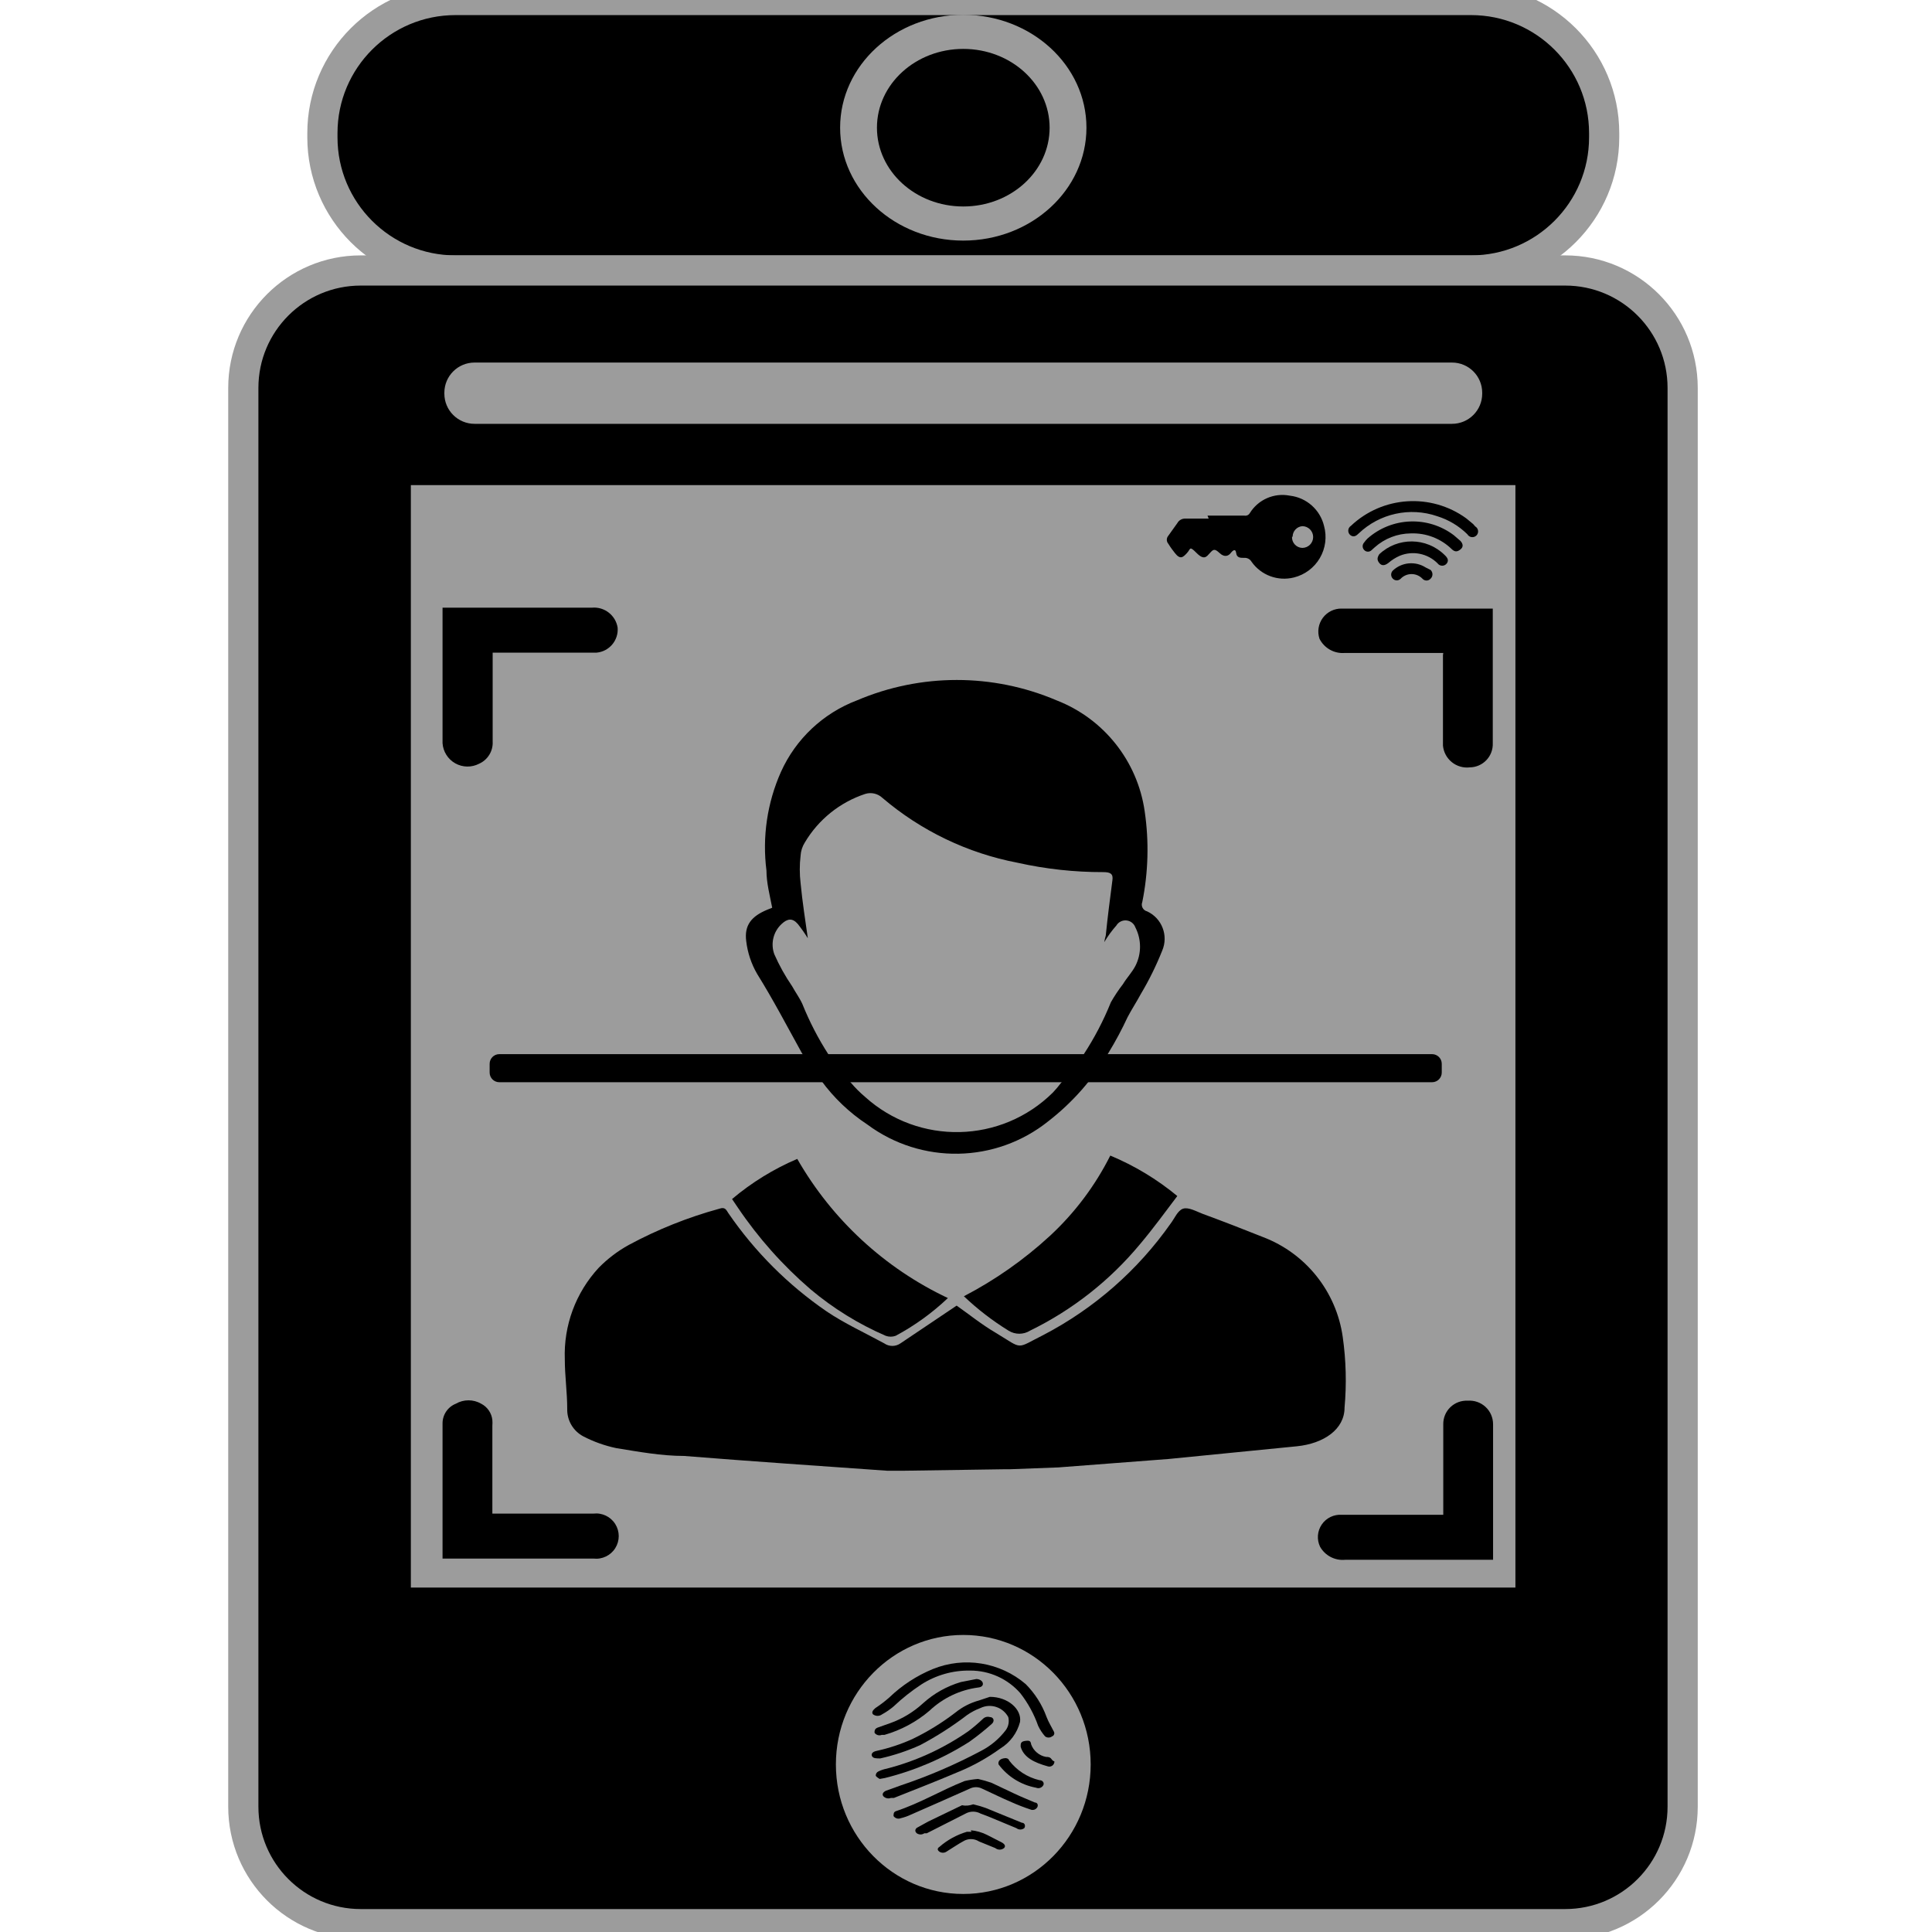
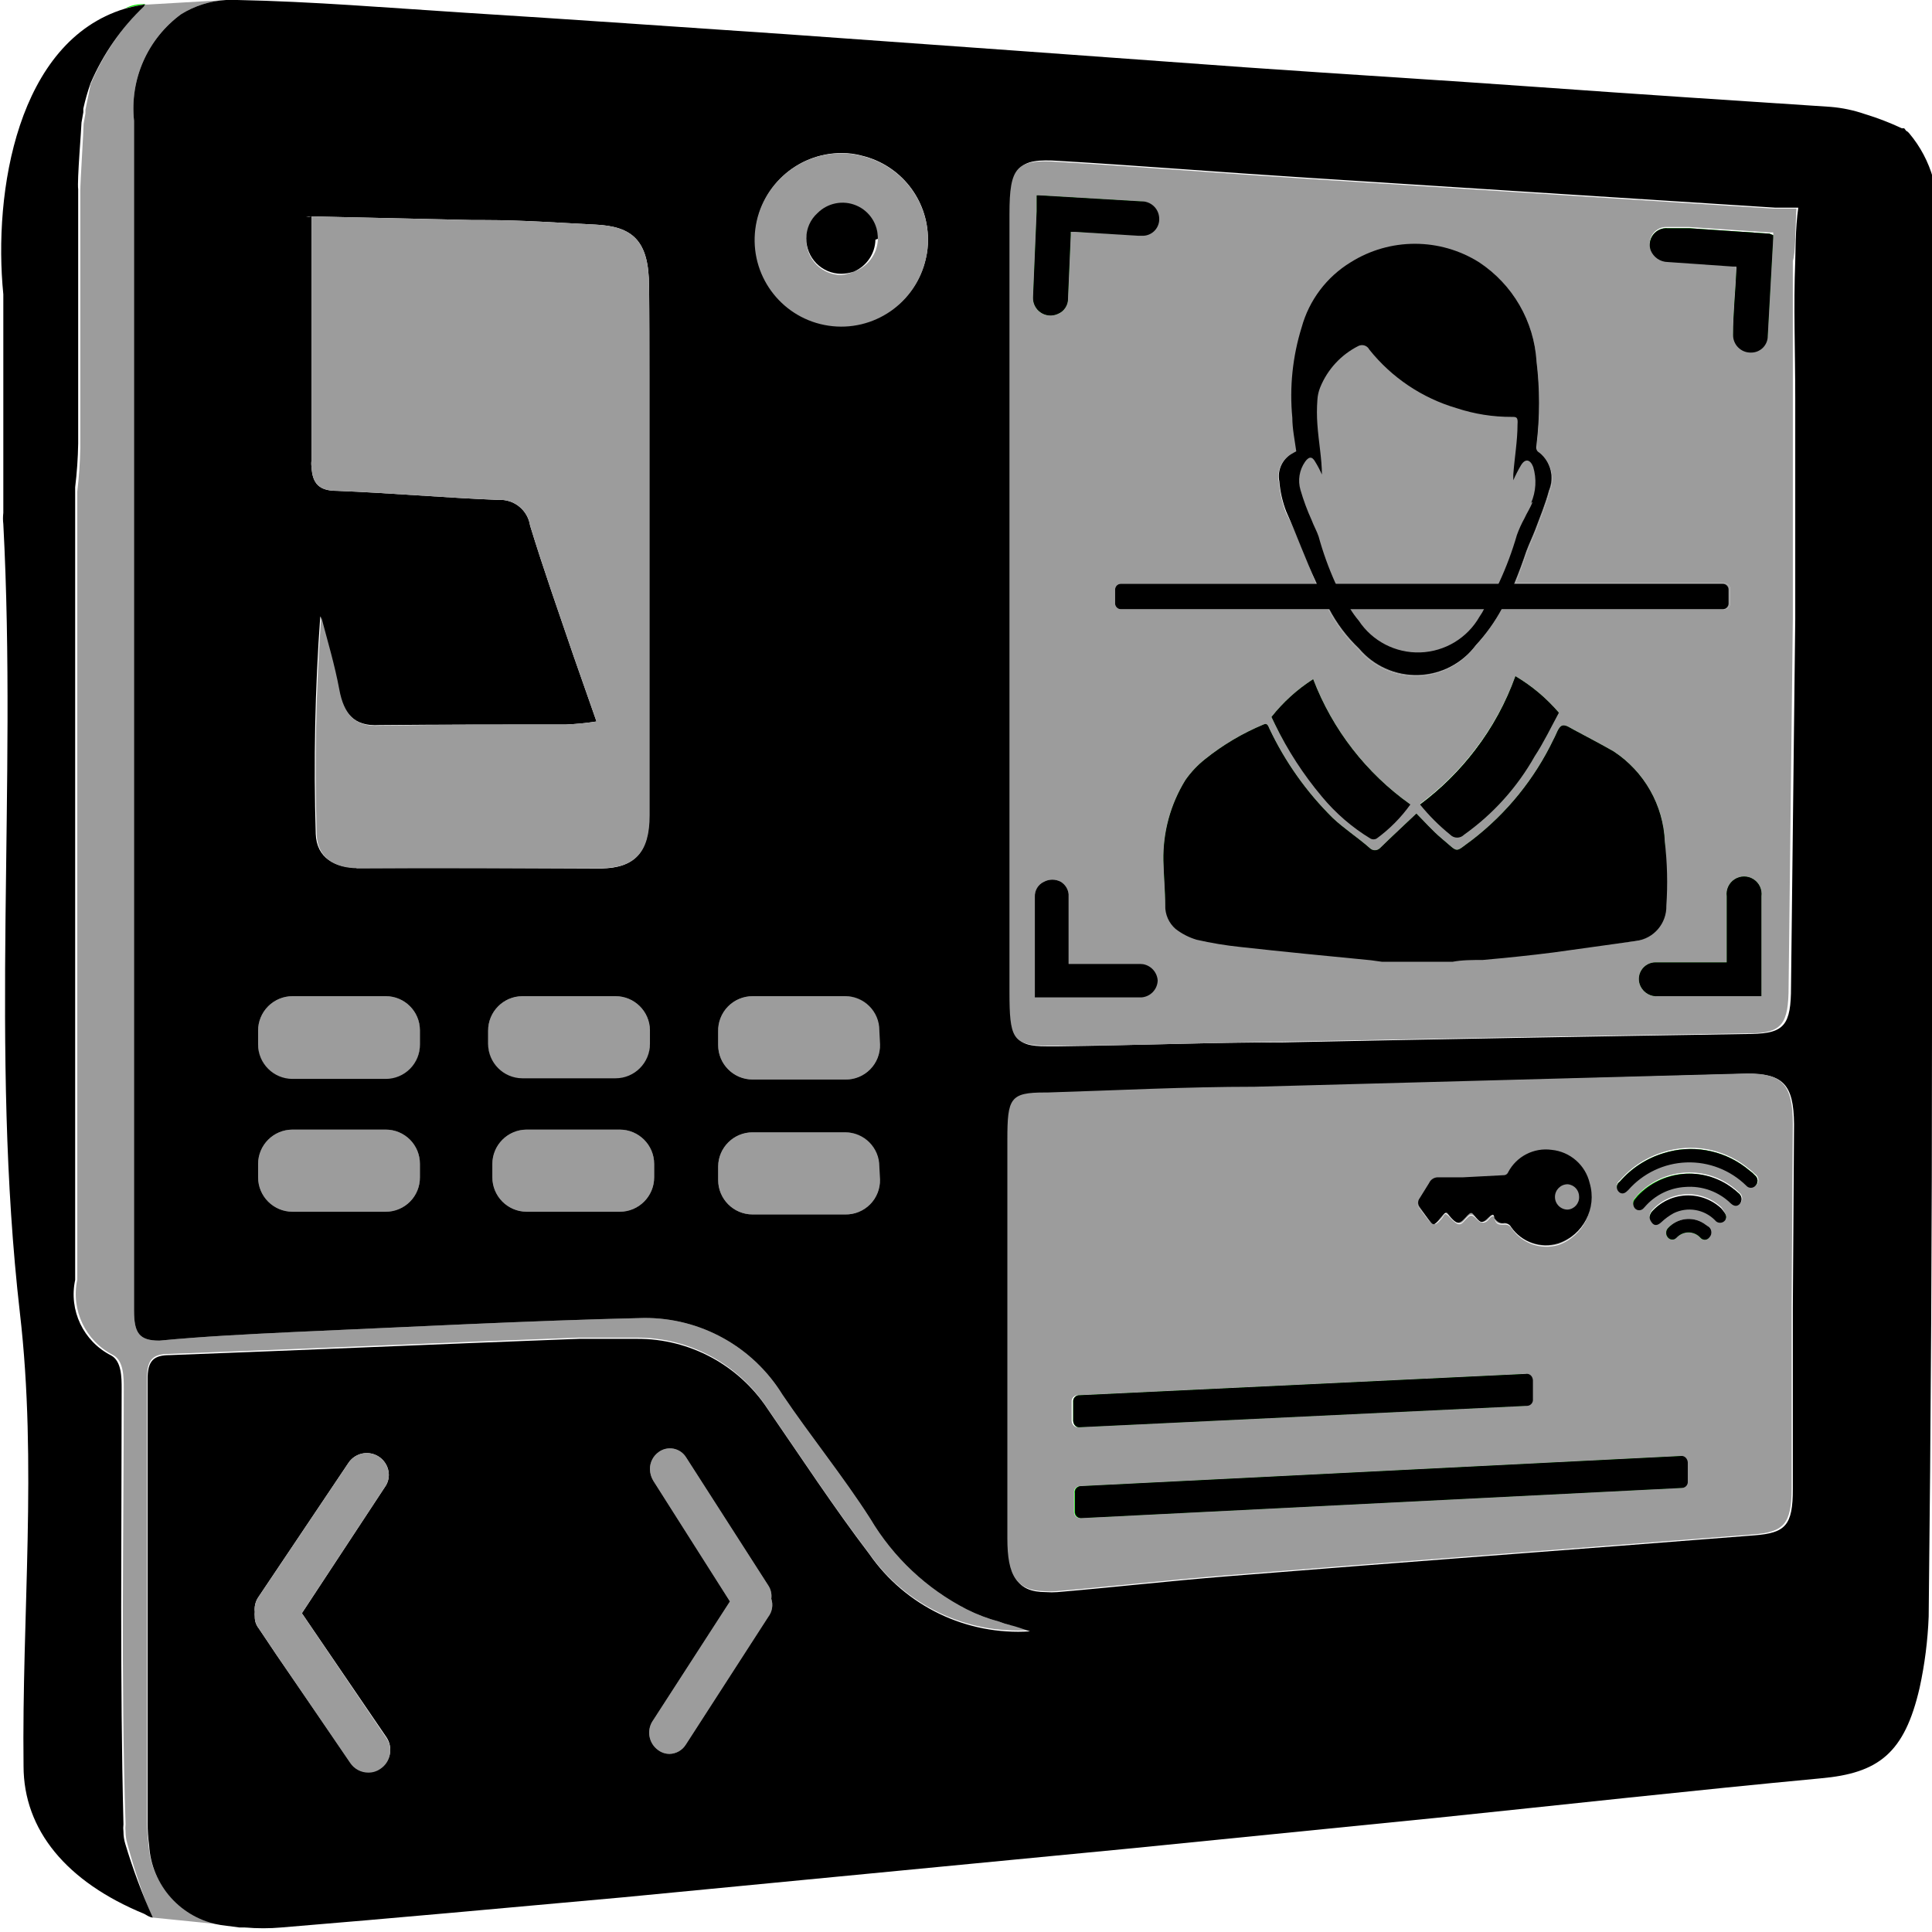
<svg xmlns="http://www.w3.org/2000/svg" viewBox="0 0 64 64">
  <defs>
-     <style>.cls-1{stroke:#9c9c9c;stroke-miterlimit:10;}.cls-2{fill:#9c9c9c;}</style>
+     <style>.cls-1{fill:#08e800;}.cls-2{fill:#9c9c9c;}</style>
  </defs>
  <g id="Layer_2" data-name="Layer 2">
-     <rect class="cls-1" x="10.68" width="42.46" height="8.96" rx="4.41" />
-     <ellipse class="cls-2" cx="31.91" cy="4.23" rx="4.08" ry="3.74" />
-     <ellipse cx="31.91" cy="4.23" rx="2.86" ry="2.61" />
-     <rect class="cls-1" x="8.06" y="8.96" width="47.68" height="54.78" rx="3.89" />
-     <rect class="cls-2" x="13.61" y="16.07" width="36.59" height="36.52" />
-     <rect class="cls-2" x="14.72" y="12.01" width="34.38" height="2.03" rx="1" />
-     <path d="M48.8,17.36l.07.08a.19.19,0,1,1-.26.26,2.47,2.47,0,0,0-1-.6,2.56,2.56,0,0,0-2.6.57c-.08.08-.16.13-.26.07a.19.19,0,0,1,0-.32,3,3,0,0,1,3.82-.25l0,0Z" />
-     <path d="M45.3,17.84a2.26,2.26,0,0,1,2.86-.11l.22.19c.09.1.1.2,0,.28s-.18.09-.28,0a1.84,1.84,0,0,0-1.37-.53,1.81,1.81,0,0,0-1.19.46l-.1.09a.17.17,0,0,1-.25,0,.18.18,0,0,1,0-.25A.94.94,0,0,1,45.3,17.84Z" />
-     <path d="M47.85,18.38c.12.11.14.19.08.28a.19.19,0,0,1-.31,0,1.15,1.15,0,0,0-1.25-.25,1.52,1.52,0,0,0-.38.24c-.12.09-.22.1-.3,0s-.07-.18,0-.29A1.56,1.56,0,0,1,47.85,18.38Z" />
-     <path d="M47.39,18.88a.2.2,0,0,1,0,.29.18.18,0,0,1-.27,0,.5.5,0,0,0-.72,0,.18.18,0,0,1-.26,0,.19.19,0,0,1,0-.27.89.89,0,0,1,1.09-.1Z" />
-     <path d="M29.94,48.72l-.55,0c-2.25-.16-4.49-.31-6.73-.49-.75,0-1.51-.14-2.25-.26a4.3,4.3,0,0,1-1.09-.39,1,1,0,0,1-.53-.91c0-.55-.08-1.09-.08-1.64A4.23,4.23,0,0,1,19.83,42a4.31,4.31,0,0,1,1-.76,14.24,14.24,0,0,1,3-1.2c.2-.07.23.05.3.15a12.55,12.55,0,0,0,3.25,3.25c.59.4,1.27.71,1.91,1.06a.47.47,0,0,0,.54,0l1.86-1.25c.4.28.83.63,1.31.91.91.55.63.53,1.57.06a11.84,11.84,0,0,0,4.21-3.69c.13-.17.23-.43.41-.49s.44.09.65.17c.68.25,1.35.51,2,.77a4.16,4.16,0,0,1,2.64,3.31,10.15,10.15,0,0,1,.06,2.34c0,.72-.69,1.19-1.58,1.28l-4.24.42-3.66.28-1.59.06-.15,0Z" />
-     <path d="M38,30.19a.23.23,0,0,1-.16-.31,8.76,8.76,0,0,0,.08-3A4.65,4.65,0,0,0,35,23.2a8.43,8.43,0,0,0-6.61,0,4.52,4.52,0,0,0-2.52,2.37,6.13,6.13,0,0,0-.48,3.27c0,.4.11.82.19,1.23l-.15.06c-.54.22-.78.52-.71,1.05a2.82,2.82,0,0,0,.36,1.08c.53.85,1,1.75,1.47,2.6,0,0,0,0,0,0a6.48,6.48,0,0,0,.65.93,5.93,5.93,0,0,0,1.53,1.46,4.91,4.91,0,0,0,6-.11,8,8,0,0,0,2-2.28,11.68,11.68,0,0,0,.62-1.16c.13-.25.3-.51.44-.77a10.12,10.12,0,0,0,.71-1.44A1,1,0,0,0,38,30.19ZM37.61,32c-.11.21-.29.4-.41.6a5.21,5.21,0,0,0-.4.6,9.92,9.92,0,0,1-.91,1.74,7.19,7.19,0,0,1-.74.93,3.82,3.82,0,0,1-.27.32,4.53,4.53,0,0,1-6.23.14,4,4,0,0,1-.46-.46,6,6,0,0,1-.74-.93,9.91,9.91,0,0,1-.87-1.68c-.09-.2-.23-.39-.34-.59a6.49,6.49,0,0,1-.59-1.06.93.93,0,0,1,.24-1c.19-.18.36-.21.54,0a5.17,5.17,0,0,1,.33.47c-.08-.57-.18-1.2-.24-1.83a3.88,3.88,0,0,1,0-.9.92.92,0,0,1,.14-.44,3.66,3.66,0,0,1,2-1.61.58.58,0,0,1,.57.13,9.71,9.71,0,0,0,4.48,2.15,12.87,12.87,0,0,0,2.84.31c.24,0,.33.06.3.27-.08.62-.16,1.22-.22,1.83a1.88,1.88,0,0,0-.05.22,3.55,3.55,0,0,1,.4-.55.35.35,0,0,1,.63.06A1.4,1.4,0,0,1,37.61,32Z" />
-     <path d="M31.93,42.94a13.2,13.2,0,0,0,2.85-2,9.33,9.33,0,0,0,2-2.66A8.78,8.78,0,0,1,39,39.62c-.41.54-.8,1.08-1.24,1.6a11,11,0,0,1-3.64,2.86.67.67,0,0,1-.71,0A9,9,0,0,1,31.93,42.94Z" />
-     <path d="M31.4,43a8,8,0,0,1-1.73,1.25.48.48,0,0,1-.33,0,10.08,10.08,0,0,1-2.49-1.54A13.62,13.62,0,0,1,24.44,40l-.19-.28a8.55,8.55,0,0,1,2.16-1.33A11.32,11.32,0,0,0,31.4,43Z" />
-     <path d="M14.66,20.13h4.95a.79.79,0,0,1,.85.66.77.77,0,0,1-.7.83H16.32v.14c0,.94,0,1.87,0,2.8a.76.76,0,0,1-.45.74.83.83,0,0,1-1.21-.68v-4.5Z" />
-     <path d="M14.66,51.67V47.16a.7.7,0,0,1,.44-.66.84.84,0,0,1,.84,0,.69.69,0,0,1,.37.54,1.21,1.21,0,0,1,0,.19v2.91h3.35a.75.75,0,1,1,0,1.49H14.66Z" />
-     <path d="M47.81,21.63H44.55a.86.86,0,0,1-.84-.47.76.76,0,0,1,.74-1h5s0,.08,0,.11v4.35a.77.77,0,0,1-.76.8.8.8,0,0,1-.89-.72v-3Z" />
-     <path d="M49.46,51.67h-4.9a.86.86,0,0,1-.83-.43.74.74,0,0,1,.72-1.06h3.36v-3a.77.77,0,0,1,.81-.78.78.78,0,0,1,.84.78v4.48Z" />
-     <rect x="16.22" y="34.92" width="31.54" height="0.93" rx="0.32" />
-     <ellipse class="cls-2" cx="31.91" cy="58.45" rx="4.22" ry="4.29" />
-     <path d="M32.79,56.21c.6,0,1.06.41,1,.83a1.46,1.46,0,0,1-.65.88,6.75,6.75,0,0,1-1.45.8c-.68.29-1.38.56-2.08.84l-.1,0a.23.23,0,0,1-.25-.06c-.05-.07,0-.14.09-.18l.5-.18A17.4,17.4,0,0,0,32.5,58a2.43,2.43,0,0,0,.82-.69.52.52,0,0,0,.08-.43.7.7,0,0,0-.92-.3,2,2,0,0,0-.44.23,11.13,11.13,0,0,1-1.56,1,6.82,6.82,0,0,1-1.32.44c-.13,0-.23,0-.27-.07s0-.15.15-.18a6,6,0,0,0,1.18-.39,8.17,8.17,0,0,0,1.43-.88,2.13,2.13,0,0,1,.78-.4Z" />
-     <path d="M32.14,55.34a2.9,2.9,0,0,0-1.62.46,6.55,6.55,0,0,0-.91.72,2.24,2.24,0,0,1-.39.27.25.25,0,0,1-.3,0c-.06-.07,0-.14.08-.21a4,4,0,0,0,.46-.35,4.61,4.61,0,0,1,1.44-.94,3,3,0,0,1,3.08.5,3,3,0,0,1,.69,1.09c.06.16.16.32.24.48a.11.11,0,0,1-.06.16.19.19,0,0,1-.23,0,1.51,1.51,0,0,1-.23-.35,3.81,3.81,0,0,0-.59-1.08A2.2,2.2,0,0,0,32.14,55.34Z" />
-     <path d="M32.4,58.93a3.81,3.81,0,0,1,.45.13l.74.35c.23.11.46.2.69.3l0,0c.09,0,.12.09.08.16a.18.18,0,0,1-.23.07,6.62,6.62,0,0,1-.62-.24c-.33-.14-.65-.3-1-.46a.45.45,0,0,0-.36,0l-1.06.47-.91.4a1.7,1.7,0,0,1-.34.12.2.2,0,0,1-.24-.07c0-.07,0-.13.07-.16.82-.27,1.5-.69,2.28-1A3,3,0,0,1,32.4,58.93Z" />
-     <path d="M29.14,58.93s-.12-.07-.13-.11a.15.15,0,0,1,.09-.14,1.07,1.07,0,0,1,.27-.09,8.39,8.39,0,0,0,2.72-1.25,5.85,5.85,0,0,0,.47-.4.23.23,0,0,1,.23-.06c.13,0,.17.14.06.23a8.7,8.7,0,0,1-.74.59,9.44,9.44,0,0,1-2.8,1.2Z" />
-     <path d="M32.56,55.78c0,.06-.05.11-.15.12a2.9,2.9,0,0,0-1.62.77,4,4,0,0,1-1.49.8l-.09,0a.2.2,0,0,1-.24-.07c0-.06,0-.13.1-.17l.45-.16a3.21,3.21,0,0,0,1.06-.65,3.23,3.23,0,0,1,1.25-.7l.51-.1C32.46,55.62,32.56,55.69,32.56,55.78Z" />
-     <path d="M32.24,59.77a4,4,0,0,1,.41.12l1.2.49c.1,0,.13.11.08.18a.21.21,0,0,1-.26,0l-.94-.39-.24-.09a.52.52,0,0,0-.51,0l-1.28.65-.08,0a.22.22,0,0,1-.25,0c-.07-.06-.06-.13,0-.18l.38-.21,1.12-.54C32,59.83,32.12,59.81,32.24,59.77Z" />
-     <path d="M32.16,60.63a1.49,1.49,0,0,1,.53.15l.49.25c.11.06.14.13.08.19a.23.23,0,0,1-.29,0L32.43,61a.49.49,0,0,0-.53,0c-.15.08-.29.18-.44.27l-.11.07a.21.21,0,0,1-.23,0c-.07-.05-.08-.11,0-.16a2.43,2.43,0,0,1,.91-.5h.15Z" />
-     <path d="M33.31,58.24s.1,0,.12.08a1.77,1.77,0,0,0,1,.65c.12,0,.17.1.13.17a.19.19,0,0,1-.24.08,2,2,0,0,1-1.24-.77C33.05,58.34,33.13,58.25,33.31,58.24Z" />
-     <path d="M34.93,58.35a.17.17,0,0,1-.23.16c-.43-.12-.79-.29-.89-.65,0-.1,0-.17.15-.19s.18,0,.2.12a.65.65,0,0,0,.49.41c.06,0,.13,0,.18.07S34.91,58.34,34.93,58.35Z" />
-     <path d="M40,17.08h1.22A.17.17,0,0,0,41.4,17a1.27,1.27,0,0,1,1.33-.58,1.32,1.32,0,0,1,1.13,1,1.38,1.38,0,0,1-1,1.71,1.32,1.32,0,0,1-1.4-.52.26.26,0,0,0-.25-.13c-.12,0-.24,0-.26-.16s-.11-.09-.18,0-.2.16-.37,0-.21-.12-.32,0-.19.25-.44,0-.19-.14-.32,0-.22.23-.4,0-.15-.21-.22-.31a.2.2,0,0,1,0-.26l.3-.42a.29.29,0,0,1,.28-.15c.25,0,.51,0,.76,0Zm2.8.7a.35.35,0,0,0,.34.37.36.36,0,0,0,0-.72A.35.35,0,0,0,42.82,17.78Z" />
+     <path class="cls-1" d="M35.55,47.07l0-.63a.2.2,0,0,1,.18-.22l14.85-.71c.11,0,.19.09.2.21l0,.63a.2.2,0,0,1-.18.22l-14.85.71C35.64,47.29,35.56,47.19,35.55,47.07Z" />
+     <path class="cls-2" d="M47,40a.24.24,0,0,1,0-.3l.31-.5a.32.32,0,0,1,.3-.19c.27,0,.55,0,.83,0h0l1.33-.06a.16.16,0,0,0,.16-.1,1.41,1.41,0,0,1,1.44-.74,1.44,1.44,0,0,1,1.26,1.1,1.62,1.62,0,0,1-1,2,1.4,1.4,0,0,1-1.55-.54.25.25,0,0,0-.27-.13c-.13,0-.26,0-.29-.18s-.13-.09-.2,0-.21.2-.4,0-.24-.12-.36,0-.19.3-.47,0-.21-.15-.35,0-.23.27-.44,0Z" />
+     <path class="cls-1" d="M55.89,48.44l0,.63a.2.2,0,0,1-.18.22l-19.92,1a.2.2,0,0,1-.2-.21l0-.62a.2.2,0,0,1,.18-.23l19.92-1C55.79,48.22,55.88,48.32,55.89,48.44Z" />
+     <path class="cls-1" d="M56.57,40.71a.24.24,0,0,1,0,.33.19.19,0,0,1-.29,0,.53.53,0,0,0-.79,0,.19.19,0,0,1-.28,0,.23.23,0,0,1,0-.32.92.92,0,0,1,1.17-.16Z" />
+     <path class="cls-1" d="M57.05,40.1c.14.13.16.21.1.32a.21.21,0,0,1-.34,0,1.19,1.19,0,0,0-1.37-.23,2,2,0,0,0-.41.3c-.12.11-.23.13-.32,0s-.08-.21,0-.34A1.61,1.61,0,0,1,57.05,40.1Z" />
+     <path class="cls-1" d="M57.61,39.54a.24.24,0,0,1,0,.33c-.08.1-.19.1-.3,0a1.94,1.94,0,0,0-1.52-.55,1.91,1.91,0,0,0-1.27.59l-.11.12a.19.19,0,0,1-.28,0,.23.23,0,0,1,0-.3l.1-.12a2.36,2.36,0,0,1,3.11-.27A2.52,2.52,0,0,1,57.61,39.54Z" />
+     <path class="cls-1" d="M58.15,39.28a.2.2,0,0,1-.3,0,2.69,2.69,0,0,0-3.91.14c-.09.09-.17.15-.28.09a.22.22,0,0,1,0-.37,3.1,3.1,0,0,1,1.45-.94,3,3,0,0,1,2.7.46l0,0,.24.19.08.08A.23.23,0,0,1,58.15,39.28Z" />
+     <path class="cls-1" d="M34.22,9.84,34.34,7c0-.17,0-.34,0-.53h.07l3.39.2a.58.58,0,0,1,.57.53.55.55,0,0,1-.52.59h-.17L35.6,7.68h-.13v.11l-.09,2.09a.54.54,0,0,1-.34.52A.58.58,0,0,1,34.22,9.84Z" />
+     <path class="cls-1" d="M43.5,22.5a9.06,9.06,0,0,0,3.22,4.15,5,5,0,0,1-1.12,1.13.21.21,0,0,1-.2,0,6.4,6.4,0,0,1-1.61-1.39A11.55,11.55,0,0,1,42.24,24l-.12-.25A5.63,5.63,0,0,1,43.5,22.5Z" />
+     <path class="cls-1" d="M50.2,22.4a5.76,5.76,0,0,1,1.44,1.21c-.26.48-.51,1-.8,1.44a8,8,0,0,1-2.34,2.6.32.32,0,0,1-.46,0,6.73,6.73,0,0,1-1-1,9.22,9.22,0,0,0,1.83-1.81A9,9,0,0,0,50.2,22.4Z" />
+     <path class="cls-2" d="M42.64,17a3.58,3.58,0,0,1-.23-1,.86.86,0,0,1,.45-.94L43,15c0-.37-.11-.75-.13-1.11a7.63,7.63,0,0,1,.31-3,3.66,3.66,0,0,1,1.62-2.15,4,4,0,0,1,4.26,0A4.25,4.25,0,0,1,50.9,12a11.41,11.41,0,0,1,0,2.74c0,.14,0,.22.1.28a1.07,1.07,0,0,1,.34,1.24c-.12.45-.3.88-.46,1.31-.09.23-.2.46-.29.7s-.25.71-.39,1.05h6.92a.19.19,0,0,1,.19.19V20a.19.19,0,0,1-.19.18H49.74a5.88,5.88,0,0,1-.87,1.22,2.47,2.47,0,0,1-3.87.11,5.07,5.07,0,0,1-1-1.33H37.13a.19.19,0,0,1-.19-.18v-.47a.19.19,0,0,1,.19-.19H43.6s0,0,0,0C43.27,18.53,43,17.72,42.64,17Z" />
+     <path class="cls-1" d="M54.18,31.14l-2.73.38c-.78.1-1.57.18-2.35.25-.34,0-.69,0-1,.06l-.1,0H45.78l-.36-.05c-1.44-.14-2.89-.28-4.33-.44a12.17,12.17,0,0,1-1.45-.24,2.12,2.12,0,0,1-.7-.36A1,1,0,0,1,38.6,30c0-.49-.05-1-.06-1.49a4.91,4.91,0,0,1,.73-2.67,3.28,3.28,0,0,1,.65-.69A8,8,0,0,1,41.86,24c.12-.06.15.05.19.14a10.47,10.47,0,0,0,2.09,2.95c.38.36.82.64,1.23,1a.24.24,0,0,0,.35,0c.4-.39.8-.76,1.2-1.14.26.26.53.57.84.83.59.49.4.48,1,.05a9.24,9.24,0,0,0,2.71-3.35c.09-.16.15-.39.27-.44s.28.08.42.15c.43.23.87.46,1.29.7a3.77,3.77,0,0,1,1.7,3,11.54,11.54,0,0,1,0,2.12A1.15,1.15,0,0,1,54.18,31.14Z" />
+     <path class="cls-1" d="M58.35,29.69V33H54.93a.59.59,0,0,1-.58-.32.55.55,0,0,1,.5-.8H57.2V29.69a.58.58,0,1,1,1.15,0Z" />
+     <path class="cls-1" d="M58.74,7.79v.09l-.18,3.24a.55.55,0,0,1-.56.56.58.58,0,0,1-.59-.59c0-.72.08-1.44.11-2.16a.31.31,0,0,0,0-.1H57.4l-2.15-.15a.62.62,0,0,1-.57-.39.55.55,0,0,1,.56-.73l.72,0,2.66.18Z" />
+     <path class="cls-2" d="M13.91,34.17v.45a1.13,1.13,0,0,1-1.13,1.14H9.69a1.14,1.14,0,0,1-1.14-1.14v-.45A1.14,1.14,0,0,1,9.69,33h3.09A1.13,1.13,0,0,1,13.91,34.17Z" />
+     <path class="cls-2" d="M13.91,38.58V39a1.13,1.13,0,0,1-1.13,1.14H9.69A1.14,1.14,0,0,1,8.55,39v-.44a1.14,1.14,0,0,1,1.14-1.14h3.09A1.13,1.13,0,0,1,13.91,38.58Z" />
+     <path class="cls-2" d="M21.53,34.17v.45a1.14,1.14,0,0,1-1.14,1.14H17.3a1.14,1.14,0,0,1-1.13-1.14v-.45A1.14,1.14,0,0,1,17.3,33h3.09A1.14,1.14,0,0,1,21.53,34.17Z" />
+     <path class="cls-2" d="M21.67,38.58V39a1.14,1.14,0,0,1-1.14,1.14H17.44A1.14,1.14,0,0,1,16.31,39v-.44a1.14,1.14,0,0,1,1.13-1.14h3.09A1.14,1.14,0,0,1,21.67,38.58Z" />
+     <path class="cls-2" d="M29.15,34.17v.45A1.13,1.13,0,0,1,28,35.76H24.93a1.14,1.14,0,0,1-1.14-1.14v-.45A1.14,1.14,0,0,1,24.93,33H28A1.13,1.13,0,0,1,29.15,34.17Z" />
+     <path class="cls-2" d="M29.15,38.64v.45A1.13,1.13,0,0,1,28,40.23H24.93a1.14,1.14,0,0,1-1.14-1.14v-.45a1.14,1.14,0,0,1,1.14-1.13H28A1.13,1.13,0,0,1,29.15,38.64Z" />
+     <path class="cls-2" d="M25.45,53.56l-2.73,4.23a.65.65,0,0,1-.54.31.63.63,0,0,1-.37-.12.71.71,0,0,1-.17-1l2.54-3.93-2.54-4a.76.76,0,0,1-.11-.38.69.69,0,0,1,.29-.57.63.63,0,0,1,.91.18l2.72,4.24a.64.64,0,0,1,.1.44A.65.65,0,0,1,25.45,53.56Z" />
+     <path class="cls-2" d="M34.1,54a6,6,0,0,1-5.33-2.57c-1.18-1.55-2.26-3.2-3.37-4.81a5.15,5.15,0,0,0-4.31-2.31c-.65,0-1.3,0-1.93,0-4.52.17-9,.37-13.55.54-.53,0-.75.17-.74.82,0,4.16,0,8.33,0,12.5,0,.73,0,1.45,0,2.18a5.58,5.58,0,0,0,.05.73,2.84,2.84,0,0,0,2.38,2.65l.61.08-2.87-.29a20,20,0,0,1-.82-2.44,1.39,1.39,0,0,1-.06-.4,1.06,1.06,0,0,1,0-.25C4,55.63,4.1,50.81,4.1,46c0-.38,0-.92-.35-1.11a2.27,2.27,0,0,1-1.19-2.5V16.28a14,14,0,0,0,.1-1.45c0-.68,0-1.5,0-2.35,0-.68,0-1.39,0-2.07s0-1.24,0-1.78c0,0,0,0,0,0s0,0,0,0a0,0,0,0,0,0,0v0c0-.65,0-1.21,0-1.59V6.31c0-.27.11-2,.11-2.21l.06-.34,0-.12L3,2.8s0,0,0,0A7.71,7.71,0,0,1,4.75.22h0L4.81.15H4.9L7.49,0h0A3.17,3.17,0,0,0,6,.47,3.87,3.87,0,0,0,4.44,4v.1c0,.57,0,1.15,0,1.74,0,.34,0,.69,0,1v8.63h0q0,7.15,0,14.3,0,6.81,0,13.64c0,.75.17,1,.84,1,1.46-.14,2.9-.21,4.35-.28,3.9-.17,7.81-.38,11.7-.47a5.34,5.34,0,0,1,4.59,2.54c.94,1.39,2,2.69,2.91,4.11a7.91,7.91,0,0,0,3.19,3,5.6,5.6,0,0,0,1.08.41,2.35,2.35,0,0,0,.35.11C33.65,53.84,33.88,53.93,34.1,54Z" />
+     <path class="cls-1" d="M4.81.15,4.75.21l0-.06Z" />
+     <path class="cls-1" d="M4.75.21l0-.06a6,6,0,0,0-.61.13A1.25,1.25,0,0,1,4.8.14h0Z" />
+     <path class="cls-1" d="M8.16,63.85l-.14,0h.1S8.15,63.83,8.16,63.85Z" />
+   </g>
+   <g id="Layer_1" data-name="Layer 1">
+     <path d="M64.14,7.6a4,4,0,0,0-.9-3.19s-.06-.07-.09-.07l-.07-.09s0,0-.08,0a9,9,0,0,0-1.22-.47,4.66,4.66,0,0,0-1.14-.24c-3.2-.21-6.4-.42-9.6-.65s-6.52-.43-9.79-.66C36.16,1.86,31.08,1.49,26,1.13,22.44.89,18.91.64,15.38.42,12.87.26,10.36.05,7.86,0a2.23,2.23,0,0,0-.37,0A3.17,3.17,0,0,0,6,.47,3.87,3.87,0,0,0,4.44,4v.1c0,.57,0,1.15,0,1.74,0,.34,0,.69,0,1v8.63h0q0,7.15,0,14.3,0,6.81,0,13.64c0,.75.17,1,.84,1,1.46-.14,2.9-.21,4.35-.28,3.9-.17,7.81-.38,11.7-.47a5.34,5.34,0,0,1,4.59,2.54c.94,1.39,2,2.69,2.91,4.11a7.91,7.91,0,0,0,3.19,3,5.6,5.6,0,0,0,1.08.41,2.35,2.35,0,0,0,.35.11c.22.05.45.14.67.21a6,6,0,0,1-5.33-2.57c-1.18-1.55-2.26-3.2-3.37-4.81a5.15,5.15,0,0,0-4.31-2.31c-.65,0-1.3,0-1.93,0-4.52.17-9,.37-13.55.54-.53,0-.75.17-.74.82,0,4.16,0,8.33,0,12.5,0,.73,0,1.45,0,2.18a5.58,5.58,0,0,0,.05.73,2.84,2.84,0,0,0,2.38,2.65l.61.08h.19a6.86,6.86,0,0,0,1.2,0c3.77-.31,7.56-.66,11.33-1l16.92-1.63,10-1c4.25-.44,8.49-.91,12.74-1.31,1.92-.17,2.78-.83,3.28-3a13.49,13.49,0,0,0,.3-2.36Q64,43.84,64,34.14c0-.69,0-1.39,0-2.08l0-9.34V15.55a.75.75,0,0,1,.06.31l.09-8.26ZM13.91,39a1.13,1.13,0,0,1-1.13,1.14H9.69A1.14,1.14,0,0,1,8.55,39v-.44a1.14,1.14,0,0,1,1.14-1.14h3.09a1.13,1.13,0,0,1,1.13,1.14Zm0-4.4a1.13,1.13,0,0,1-1.13,1.14H9.69a1.14,1.14,0,0,1-1.14-1.14v-.45A1.14,1.14,0,0,1,9.69,33h3.09a1.13,1.13,0,0,1,1.13,1.13Zm-2.1-5.86c-.7,0-1.32-.31-1.35-1.11a69.88,69.88,0,0,1,.15-7.22c.21.8.45,1.6.6,2.41s.51,1.25,1.36,1.2C14.63,24,16.7,24,18.76,24a9,9,0,0,0,1-.1L19,21.73c-.49-1.44-1-2.88-1.44-4.32a1,1,0,0,0-1.05-.85c-1.77-.07-3.56-.23-5.34-.3-.58,0-.82-.22-.85-.79a.82.82,0,0,1,0-.23c0-.92,0-1.84,0-2.76V7.17a.55.55,0,0,1-.18,0h.18l.07,0,5.28.12.4,0c1.22,0,2.43.09,3.65.15s1.78.51,1.78,2.05c0,1,0,2,0,3q0,4.47,0,8.94c0,1.86,0,3.73,0,5.59,0,1.23-.49,1.73-1.58,1.75C17.21,28.76,14.5,28.74,11.81,28.76Zm4.36,5.41A1.14,1.14,0,0,1,17.3,33h3.09a1.14,1.14,0,0,1,1.14,1.13v.45a1.14,1.14,0,0,1-1.14,1.14H17.3a1.14,1.14,0,0,1-1.13-1.14ZM21.67,39a1.14,1.14,0,0,1-1.14,1.14H17.44A1.14,1.14,0,0,1,16.31,39v-.44a1.14,1.14,0,0,1,1.13-1.14h3.09a1.14,1.14,0,0,1,1.14,1.14Zm7.48.07A1.13,1.13,0,0,1,28,40.23H24.93a1.14,1.14,0,0,1-1.14-1.14v-.45a1.14,1.14,0,0,1,1.14-1.13H28a1.13,1.13,0,0,1,1.13,1.13Zm0-4.47A1.13,1.13,0,0,1,28,35.76H24.93a1.14,1.14,0,0,1-1.14-1.14v-.45A1.14,1.14,0,0,1,24.93,33H28a1.13,1.13,0,0,1,1.13,1.13ZM30.67,8.56h0a2.86,2.86,0,1,1-2.78-3.49,2.46,2.46,0,0,1,.67.09h0a2.85,2.85,0,0,1,2.18,2.76A2.59,2.59,0,0,1,30.67,8.56Zm-17.86,49a.73.73,0,0,1-.2,1,.69.69,0,0,1-.41.13.72.72,0,0,1-.6-.32L9.16,54.82l-.59-.88a.6.6,0,0,1-.13-.38,1,1,0,0,1,0-.17.72.72,0,0,1,.11-.47l3-4.47a.73.73,0,0,1,1.33.4.69.69,0,0,1-.13.41L10,53.44Zm12.64-4-2.73,4.23a.65.65,0,0,1-.54.31.63.63,0,0,1-.37-.12.71.71,0,0,1-.17-1l2.54-3.93-2.54-4a.76.76,0,0,1-.11-.38.69.69,0,0,1,.29-.57.63.63,0,0,1,.91.18l2.72,4.24a.64.64,0,0,1,.1.44A.65.65,0,0,1,25.45,53.56ZM59.39,43.32h0c0,2,0,4,0,6,0,1.21-.24,1.46-1.27,1.54-5.83.46-11.68.89-17.51,1.36-1.86.15-3.71.36-5.58.52a2.54,2.54,0,0,1-.39,0c-.93,0-1.23-.51-1.23-1.75q0-6.61,0-13.21c0-1.37.09-1.52,1.24-1.56h.09c2.29-.07,4.57-.14,6.86-.19l16.3-.46c1.16,0,1.52.35,1.53,1.67Zm.08-34.68c-.06,1.51,0,3,0,4.55V20c0,.22,0,.38,0,.5q-.07,6.09-.14,12.19c0,1.26-.22,1.54-1.3,1.56q-7.74.12-15.5.28c-2.48,0-5,.1-7.45.13h-.41c-1.07,0-1.17-.27-1.17-1.78V7.05c0-1.55.23-1.81,1.58-1.72,2.7.16,5.41.38,8.1.55l15.63,1,.76,0C59.47,7.57,59.48,8.42,59.47,8.64Z" />
+     <path class="cls-2" d="M12.81,57.59a.73.73,0,0,1-.2,1,.69.69,0,0,1-.41.13.72.72,0,0,1-.6-.32L9.16,54.82l-.59-.88a.6.6,0,0,1-.13-.38,1,1,0,0,1,0-.17.72.72,0,0,1,.11-.47l3-4.47a.73.73,0,0,1,1.33.4.69.69,0,0,1-.13.41L10,53.44Z" />
+     <path class="cls-2" d="M21.52,12.48q0,4.47,0,8.94c0,1.86,0,3.73,0,5.59,0,1.23-.49,1.73-1.58,1.75-2.7,0-5.41,0-8.1,0-.7,0-1.32-.31-1.35-1.11a69.88,69.88,0,0,1,.15-7.22c.21.8.45,1.6.6,2.41s.51,1.25,1.36,1.2C14.63,24,16.7,24,18.76,24a9,9,0,0,0,1-.1L19,21.73c-.49-1.44-1-2.88-1.44-4.32a1,1,0,0,0-1.05-.85c-1.77-.07-3.56-.23-5.34-.3-.58,0-.82-.22-.85-.79a.82.82,0,0,1,0-.23c0-.92,0-1.84,0-2.76V7.17a.55.55,0,0,1-.18,0h.18l.07,0,5.28.12.4,0c1.22,0,2.43.09,3.65.15s1.78.51,1.78,2.05C21.52,10.5,21.52,11.49,21.52,12.48Z" />
+     <path class="cls-2" d="M59.51,6.91l-.76,0-15.63-1c-2.69-.17-5.4-.39-8.1-.55-1.35-.09-1.58.17-1.58,1.72V32.86c0,1.51.1,1.76,1.17,1.78H35c2.48,0,5-.1,7.45-.13q7.76-.16,15.5-.28c1.08,0,1.3-.3,1.3-1.56q.07-6.1.14-12.19c0-.12,0-.28,0-.5V13.19c0-1.53,0-3,0-4.55C59.48,8.42,59.47,7.57,59.51,6.91ZM42.86,15,43,15c0-.37-.11-.75-.13-1.11a7.63,7.63,0,0,1,.31-3,3.66,3.66,0,0,1,1.62-2.15,4,4,0,0,1,4.26,0A4.25,4.25,0,0,1,50.9,12a11.41,11.41,0,0,1,0,2.74c0,.14,0,.22.1.28a1.07,1.07,0,0,1,.34,1.24c-.12.45-.3.88-.46,1.31-.09.23-.2.46-.29.7s-.25.71-.39,1.05h6.92a.19.19,0,0,1,.19.19V20a.19.19,0,0,1-.19.18H49.74a5.88,5.88,0,0,1-.87,1.22,2.47,2.47,0,0,1-3.87.11,5.07,5.07,0,0,1-1-1.33H37.13a.19.19,0,0,1-.19-.18v-.47a.19.19,0,0,1,.19-.19H43.6s0,0,0,0c-.32-.78-.6-1.59-1-2.36a3.58,3.58,0,0,1-.23-1A.86.86,0,0,1,42.86,15Zm8.78,8.59c-.26.48-.51,1-.8,1.44a8,8,0,0,1-2.34,2.6.32.32,0,0,1-.46,0,6.73,6.73,0,0,1-1-1,9.22,9.22,0,0,0,1.83-1.81A9,9,0,0,0,50.2,22.4,5.76,5.76,0,0,1,51.64,23.61Zm-4.92,3a5,5,0,0,1-1.12,1.13.21.21,0,0,1-.2,0,6.4,6.4,0,0,1-1.61-1.39A11.55,11.55,0,0,1,42.24,24l-.12-.25A5.63,5.63,0,0,1,43.5,22.5,9.06,9.06,0,0,0,46.72,26.65ZM34.34,7c0-.17,0-.34,0-.53h.07l3.39.2a.58.58,0,0,1,.57.53.55.55,0,0,1-.52.59h-.17L35.6,7.68h-.13v.11l-.09,2.09a.54.54,0,0,1-.34.52.58.58,0,0,1-.82-.55Zm3.47,26H34.28V33c0-1.1,0-2.2,0-3.29a.52.52,0,0,1,.3-.5h0a.59.59,0,0,1,.56,0,.54.54,0,0,1,.26.41v.14c0,.69,0,1.37,0,2.06v.11h2.35a.59.59,0,0,1,.56.56A.58.58,0,0,1,37.81,33Zm13.64-1.52c-.78.1-1.57.18-2.35.25-.34,0-.69,0-1,.06l-.1,0H45.78l-.36-.05c-1.44-.14-2.89-.28-4.33-.44a12.17,12.17,0,0,1-1.45-.24,2.12,2.12,0,0,1-.7-.36A1,1,0,0,1,38.6,30c0-.49-.05-1-.06-1.49a4.91,4.91,0,0,1,.73-2.67,3.28,3.28,0,0,1,.65-.69A8,8,0,0,1,41.86,24c.12-.06.15.05.19.14a10.47,10.47,0,0,0,2.09,2.95c.38.36.82.64,1.23,1a.24.24,0,0,0,.35,0c.4-.39.8-.76,1.2-1.14.26.26.53.57.84.83.59.49.4.48,1,.05a9.24,9.24,0,0,0,2.71-3.35c.09-.16.15-.39.27-.44s.28.08.42.15c.43.23.87.46,1.29.7a3.77,3.77,0,0,1,1.7,3,11.54,11.54,0,0,1,0,2.12,1.15,1.15,0,0,1-1,1.17ZM58.35,33H54.93a.59.59,0,0,1-.58-.32.55.55,0,0,1,.5-.8H57.2V29.69a.58.58,0,1,1,1.15,0Zm.39-25.16-.18,3.24a.55.55,0,0,1-.56.56.58.58,0,0,1-.59-.59c0-.72.08-1.44.11-2.16a.31.31,0,0,0,0-.1H57.4l-2.15-.15a.62.62,0,0,1-.57-.39.55.55,0,0,1,.56-.73l.72,0,2.66.18h.12Z" />
+     <path class="cls-2" d="M59.39,37.23c0-1.32-.37-1.68-1.53-1.67L41.56,36c-2.29,0-4.57.12-6.86.19h-.09c-1.15,0-1.24.19-1.24,1.56q0,6.58,0,13.21c0,1.24.3,1.73,1.23,1.75a2.54,2.54,0,0,0,.39,0c1.87-.16,3.72-.37,5.58-.52,5.83-.47,11.68-.9,17.51-1.36,1-.08,1.27-.33,1.27-1.54,0-2,0-4,0-6h0ZM47,39.73l.31-.5a.32.32,0,0,1,.3-.19c.27,0,.55,0,.83,0h0l1.33-.06a.16.16,0,0,0,.16-.1,1.41,1.41,0,0,1,1.44-.74,1.44,1.44,0,0,1,1.26,1.1,1.62,1.62,0,0,1-1,2,1.4,1.4,0,0,1-1.55-.54.25.25,0,0,0-.27-.13c-.13,0-.26,0-.29-.18s-.13-.09-.2,0-.21.2-.4,0-.24-.12-.36,0-.19.3-.47,0-.21-.15-.35,0-.23.27-.44,0L47,40A.24.24,0,0,1,47,39.73Zm-11.5,6.71a.2.2,0,0,1,.18-.22l14.85-.71c.11,0,.19.09.2.21l0,.63a.2.2,0,0,1-.18.22l-14.85.71c-.11,0-.19-.09-.2-.21Zm20.2,2.85-19.92,1a.2.2,0,0,1-.2-.21l0-.62a.2.2,0,0,1,.18-.23l19.92-1c.1,0,.19.09.2.21l0,.63A.2.2,0,0,1,55.73,49.29ZM56.62,41a.19.19,0,0,1-.29,0,.53.53,0,0,0-.79,0,.19.19,0,0,1-.28,0,.23.23,0,0,1,0-.32.92.92,0,0,1,1.17-.16l.13.09A.24.24,0,0,1,56.62,41Zm.53-.62a.21.21,0,0,1-.34,0,1.19,1.19,0,0,0-1.37-.23,2,2,0,0,0-.41.3c-.12.11-.23.13-.32,0s-.08-.21,0-.34a1.61,1.61,0,0,1,2.31-.12C57.19,40.23,57.21,40.31,57.15,40.42Zm.49-.55c-.08.1-.19.1-.3,0a1.94,1.94,0,0,0-1.52-.55,1.91,1.91,0,0,0-1.27.59l-.11.12a.19.19,0,0,1-.28,0,.23.23,0,0,1,0-.3l.1-.12a2.36,2.36,0,0,1,3.11-.27,2.52,2.52,0,0,1,.25.21A.24.24,0,0,1,57.64,39.87Zm.51-.59a.2.2,0,0,1-.3,0,2.69,2.69,0,0,0-3.91.14c-.09.09-.17.15-.28.09a.22.22,0,0,1,0-.37,3.1,3.1,0,0,1,1.45-.94,3,3,0,0,1,2.7.46l0,0,.24.19.08.08A.23.23,0,0,1,58.15,39.28Z" />
+     <path d="M5.06,63.52c-.09,0-.19-.07-.28-.12-2.58-1.06-4-2.78-4-4.9-.06-5,.46-10-.12-15-1-8.72-.09-17.42-.55-26.14a1.54,1.54,0,0,1,0-.37v-.11c0-.72,0-3.22,0-3.69,0-.91,0-1.23,0-2.15,0-.2,0-1,0-1.29C-.23,6.35.58,1.37,4.13.29h0A6,6,0,0,1,4.77.15l0,.06h0A7.71,7.71,0,0,0,3,2.76s0,0,0,0a7.12,7.12,0,0,0-.24.84l0,.12-.06.34c0,.16-.15,1.94-.11,2.21v.63c0,.38,0,.94,0,1.59v0a0,0,0,0,1,0,0s0,0,0,0,0,0,0,0c0,.54,0,1.15,0,1.78s0,1.39,0,2.07c0,.85,0,1.67,0,2.35a14,14,0,0,1-.1,1.45V42.4a2.27,2.27,0,0,0,1.19,2.5c.35.19.35.73.35,1.11,0,4.8-.06,9.62.06,14.42a1.06,1.06,0,0,0,0,.25,1.39,1.39,0,0,0,.06.4A20,20,0,0,0,5.06,63.52Z" />
+     <path d="M4.82.14h0L4.75.21l0-.06h.05Z" />
+     <path d="M38.4,7.22a.55.55,0,0,1-.52.59h-.17L35.6,7.68h-.13v.11l-.09,2.09a.54.54,0,0,1-.34.52.58.58,0,0,1-.82-.55L34.34,7c0-.17,0-.34,0-.53h.07l3.39.2A.58.58,0,0,1,38.4,7.22Z" />
+     <path d="M38.35,32.48a.58.58,0,0,1-.54.56H34.28V33c0-1.1,0-2.2,0-3.29a.52.52,0,0,1,.3-.5h0a.59.59,0,0,1,.56,0,.54.54,0,0,1,.26.41v.14c0,.69,0,1.37,0,2.06v.11h2.35A.59.59,0,0,1,38.35,32.48Z" />
+     <path d="M58.74,7.79v.09l-.18,3.24a.55.55,0,0,1-.56.56.58.58,0,0,1-.59-.59c0-.72.08-1.44.11-2.16a.31.31,0,0,0,0-.1H57.4l-2.15-.15a.62.62,0,0,1-.57-.39.55.55,0,0,1,.56-.73l.72,0,2.66.18Z" />
+     <path d="M58.35,29.69V33H54.93a.59.59,0,0,1-.58-.32.55.55,0,0,1,.5-.8H57.2V29.69a.58.58,0,1,1,1.15,0Z" />
+     <path d="M55.2,30a1.15,1.15,0,0,1-1,1.17l-2.73.38c-.78.1-1.57.18-2.35.25-.34,0-.69,0-1,.06l-.1,0H45.78l-.36-.05c-1.44-.14-2.89-.28-4.33-.44a12.17,12.17,0,0,1-1.45-.24,2.12,2.12,0,0,1-.7-.36A1,1,0,0,1,38.6,30c0-.49-.05-1-.06-1.49a4.91,4.91,0,0,1,.73-2.67,3.28,3.28,0,0,1,.65-.69A8,8,0,0,1,41.86,24c.12-.06.15.05.19.14a10.47,10.47,0,0,0,2.09,2.95c.38.36.82.64,1.23,1a.24.24,0,0,0,.35,0c.4-.39.8-.76,1.2-1.14.26.26.53.57.84.83.59.49.4.48,1,.05a9.24,9.24,0,0,0,2.71-3.35c.09-.16.15-.39.27-.44s.28.08.42.15c.43.23.87.46,1.29.7a3.77,3.77,0,0,1,1.7,3A11.54,11.54,0,0,1,55.2,30Z" />
+     <path d="M51,15c-.11-.06-.12-.14-.1-.28a11.41,11.41,0,0,0,0-2.74A4.25,4.25,0,0,0,49,8.69a4,4,0,0,0-4.26,0,3.66,3.66,0,0,0-1.62,2.15,7.63,7.63,0,0,0-.31,3c0,.36.08.74.13,1.11l-.11.06a.86.86,0,0,0-.45.94,3.58,3.58,0,0,0,.23,1c.35.77.63,1.58,1,2.36,0,0,0,0,0,0a5.94,5.94,0,0,0,.41.84,5.07,5.07,0,0,0,1,1.33,2.47,2.47,0,0,0,3.87-.11,5.88,5.88,0,0,0,.87-1.22,7.27,7.27,0,0,0,.41-.84q.21-.51.39-1.05c.09-.24.2-.47.29-.7.16-.43.34-.86.46-1.31A1.07,1.07,0,0,0,51,15Zm-.23,1.62c-.07.2-.19.37-.27.55a3.87,3.87,0,0,0-.25.55,11,11,0,0,1-.59,1.58,6.3,6.3,0,0,1-.48.84,2.19,2.19,0,0,1-.17.29,2.35,2.35,0,0,1-4,.13,3.19,3.19,0,0,1-.3-.42,6.81,6.81,0,0,1-.48-.84,10.66,10.66,0,0,1-.55-1.53c-.06-.18-.16-.35-.23-.54a7.34,7.34,0,0,1-.37-1,1.09,1.09,0,0,1,.15-.93c.12-.17.23-.2.34,0a3.47,3.47,0,0,1,.22.42c0-.51-.11-1.09-.15-1.66a5.48,5.48,0,0,1,0-.81,1.3,1.3,0,0,1,.09-.41A2.65,2.65,0,0,1,45,11.46a.27.27,0,0,1,.36.12,5.78,5.78,0,0,0,2.89,1.94,5.74,5.74,0,0,0,1.83.29c.15,0,.21,0,.19.25,0,.55-.1,1.1-.14,1.66,0,0,0,.1,0,.19a4.43,4.43,0,0,1,.25-.49c.14-.24.31-.21.41.05A1.74,1.74,0,0,1,50.72,16.66Z" />
+     <path d="M51.64,23.61c-.26.48-.51,1-.8,1.44a8,8,0,0,1-2.34,2.6.32.32,0,0,1-.46,0,6.73,6.73,0,0,1-1-1,9.22,9.22,0,0,0,1.83-1.81A9,9,0,0,0,50.2,22.4,5.76,5.76,0,0,1,51.64,23.61Z" />
+     <path d="M46.72,26.65a5,5,0,0,1-1.12,1.13.21.21,0,0,1-.2,0,6.4,6.4,0,0,1-1.61-1.39A11.55,11.55,0,0,1,42.24,24l-.12-.25A5.63,5.63,0,0,1,43.5,22.5,9.06,9.06,0,0,0,46.72,26.65Z" />
+     <path d="M57.26,19.53V20a.19.19,0,0,1-.19.18H37.13a.19.19,0,0,1-.19-.18v-.47a.19.19,0,0,1,.19-.19H57.07A.19.19,0,0,1,57.26,19.53Z" />
+     <path d="M58.15,39.28a.2.2,0,0,1-.3,0,2.69,2.69,0,0,0-3.91.14c-.09.09-.17.15-.28.09a.22.22,0,0,1,0-.37,3.1,3.1,0,0,1,1.45-.94,3,3,0,0,1,2.7.46l0,0,.24.19.08.08A.23.23,0,0,1,58.15,39.28Z" />
+     <path d="M57.64,39.87c-.08.1-.19.1-.3,0a1.94,1.94,0,0,0-1.52-.55,1.91,1.91,0,0,0-1.27.59l-.11.12a.19.19,0,0,1-.28,0,.23.23,0,0,1,0-.3l.1-.12a2.36,2.36,0,0,1,3.11-.27,2.52,2.52,0,0,1,.25.21A.24.24,0,0,1,57.64,39.87Z" />
+     <path d="M57.15,40.42a.21.21,0,0,1-.34,0,1.19,1.19,0,0,0-1.37-.23,2,2,0,0,0-.41.3c-.12.11-.23.13-.32,0s-.08-.21,0-.34a1.61,1.61,0,0,1,2.31-.12C57.19,40.23,57.21,40.31,57.15,40.42Z" />
+     <path d="M56.62,41a.19.19,0,0,1-.29,0,.53.53,0,0,0-.79,0,.19.19,0,0,1-.28,0,.23.23,0,0,1,0-.32.92.92,0,0,1,1.17-.16l.13.09A.24.24,0,0,1,56.62,41Z" />
+     <path d="M50.78,46.35a.2.2,0,0,1-.18.22l-14.85.71c-.11,0-.19-.09-.2-.21l0-.63a.2.2,0,0,1,.18-.22l14.85-.71c.11,0,.19.09.2.21Z" />
+     <path d="M55.91,49.07a.2.2,0,0,1-.18.22l-19.92,1a.2.2,0,0,1-.2-.21l0-.62a.2.2,0,0,1,.18-.23l19.92-1c.1,0,.19.09.2.21Z" />
+     <path d="M52.66,39.19a1.44,1.44,0,0,0-1.26-1.1,1.41,1.41,0,0,0-1.44.74.16.16,0,0,1-.16.1L48.47,39h0c-.28,0-.56,0-.83,0a.32.32,0,0,0-.3.19l-.31.5a.24.24,0,0,0,0,.3l.25.35c.21.29.21.28.44,0s.19-.17.35,0,.25.25.47,0,.21-.17.36,0,.2.2.4,0,.19-.05.2,0,.16.2.29.18a.25.25,0,0,1,.27.13,1.4,1.4,0,0,0,1.55.54A1.62,1.62,0,0,0,52.66,39.19Zm-.73.88a.42.42,0,0,1,0-.84.41.41,0,0,1,.38.41A.41.41,0,0,1,51.93,40.07Z" />
+     <path class="cls-2" d="M28.56,5.17h0a2.46,2.46,0,0,0-.67-.09,2.87,2.87,0,1,0,2.78,3.49h0a2.59,2.59,0,0,0,.07-.63A2.85,2.85,0,0,0,28.56,5.17Zm-.69,3.94a1.16,1.16,0,0,1-1.16-1.17,1.12,1.12,0,0,1,.37-.84h0a1.17,1.17,0,0,1,2,.85A1.18,1.18,0,0,1,28.28,9,1.41,1.41,0,0,1,27.87,9.11Z" />
+     <path d="M29,7.94A1.18,1.18,0,0,1,28.28,9a1.41,1.41,0,0,1-.41.07,1.16,1.16,0,0,1-1.16-1.17,1.12,1.12,0,0,1,.37-.84h0a1.17,1.17,0,0,1,2,.85Z" />
  </g>
</svg>
